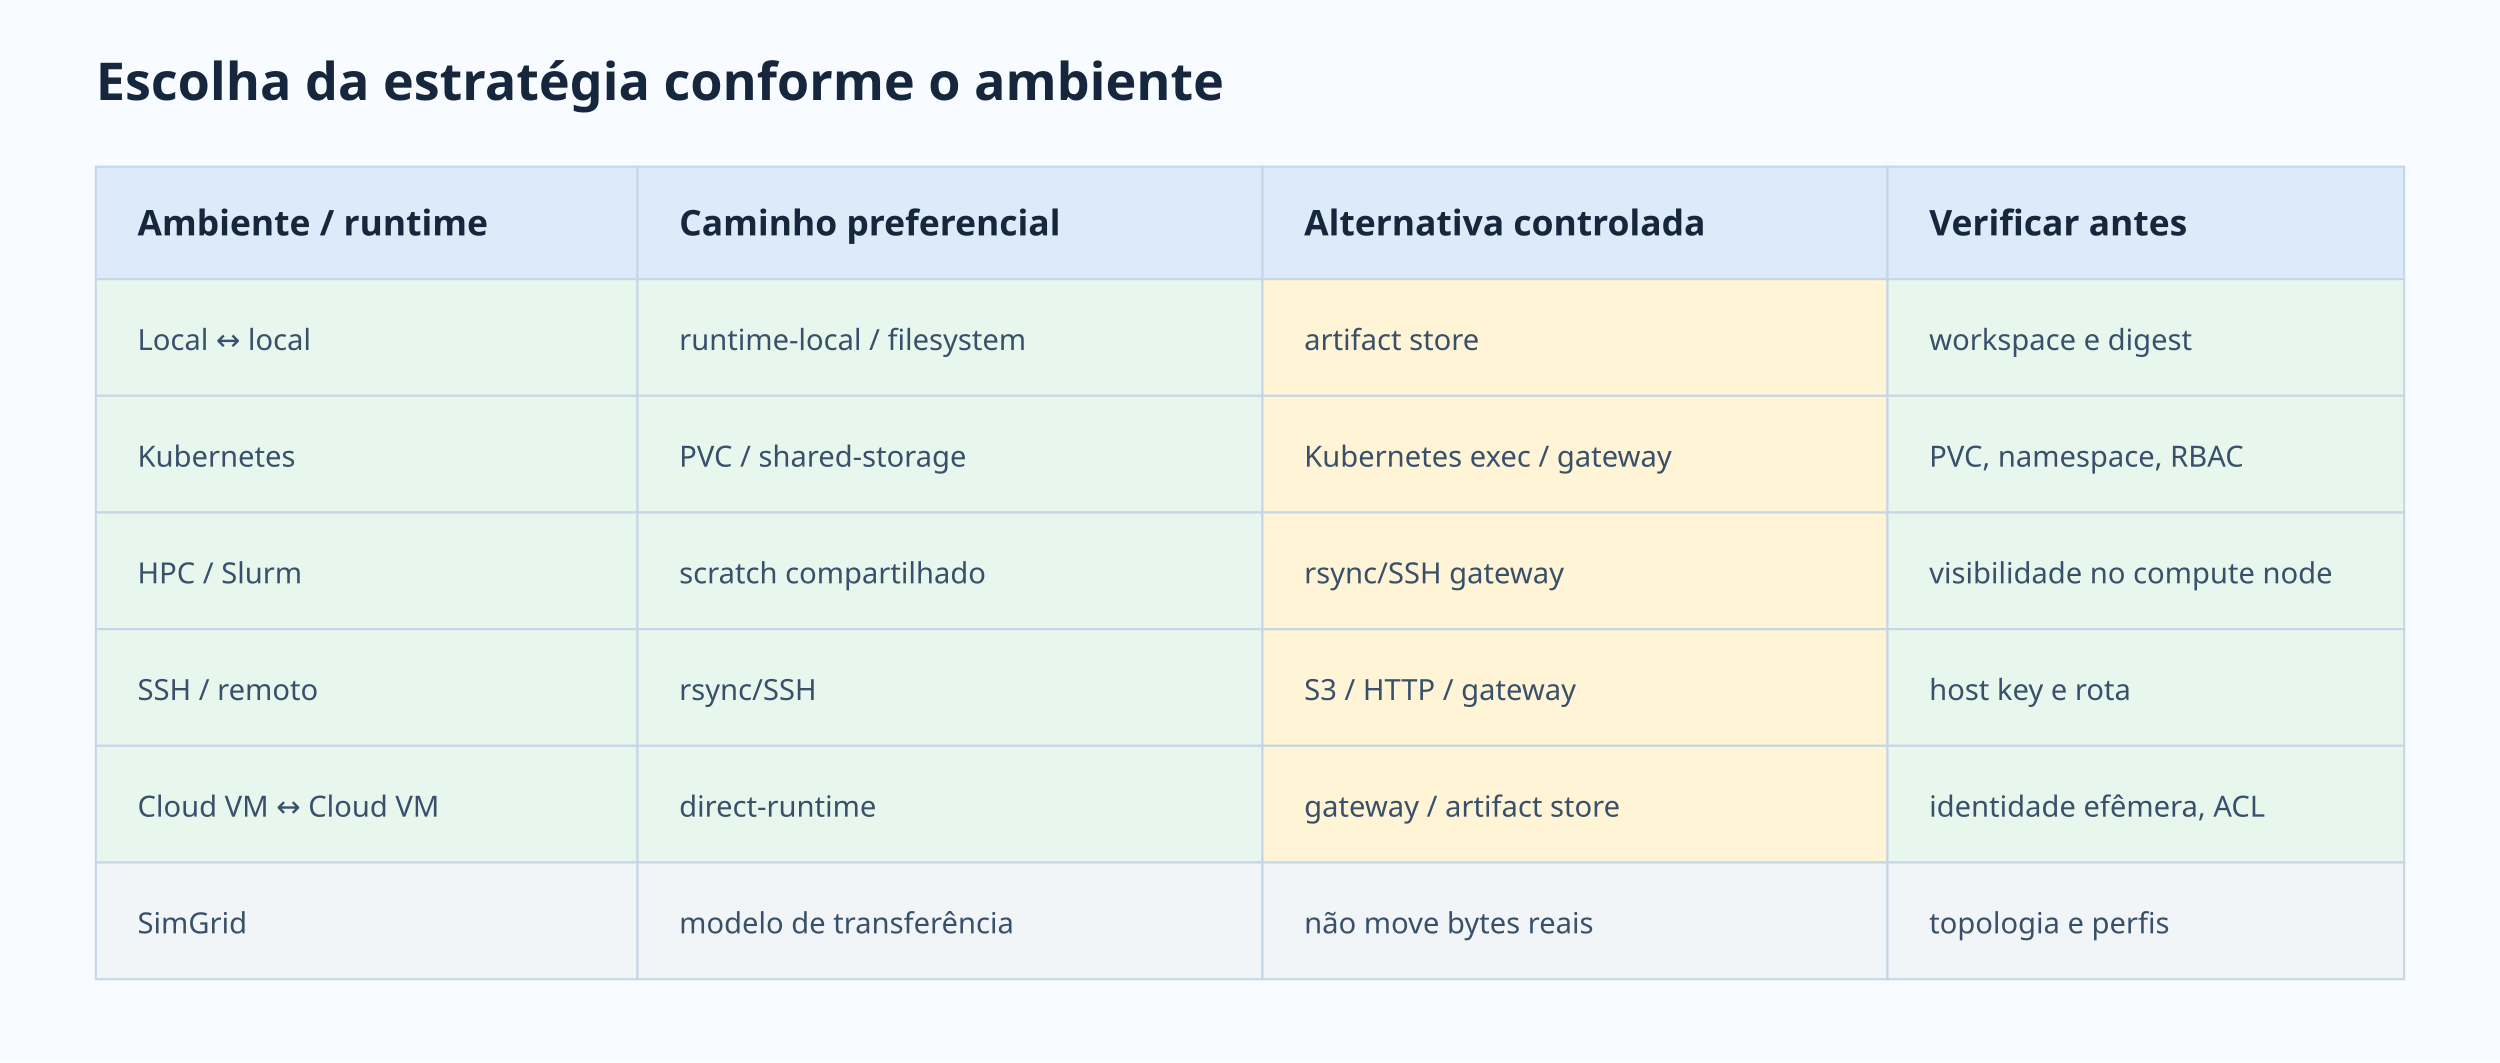
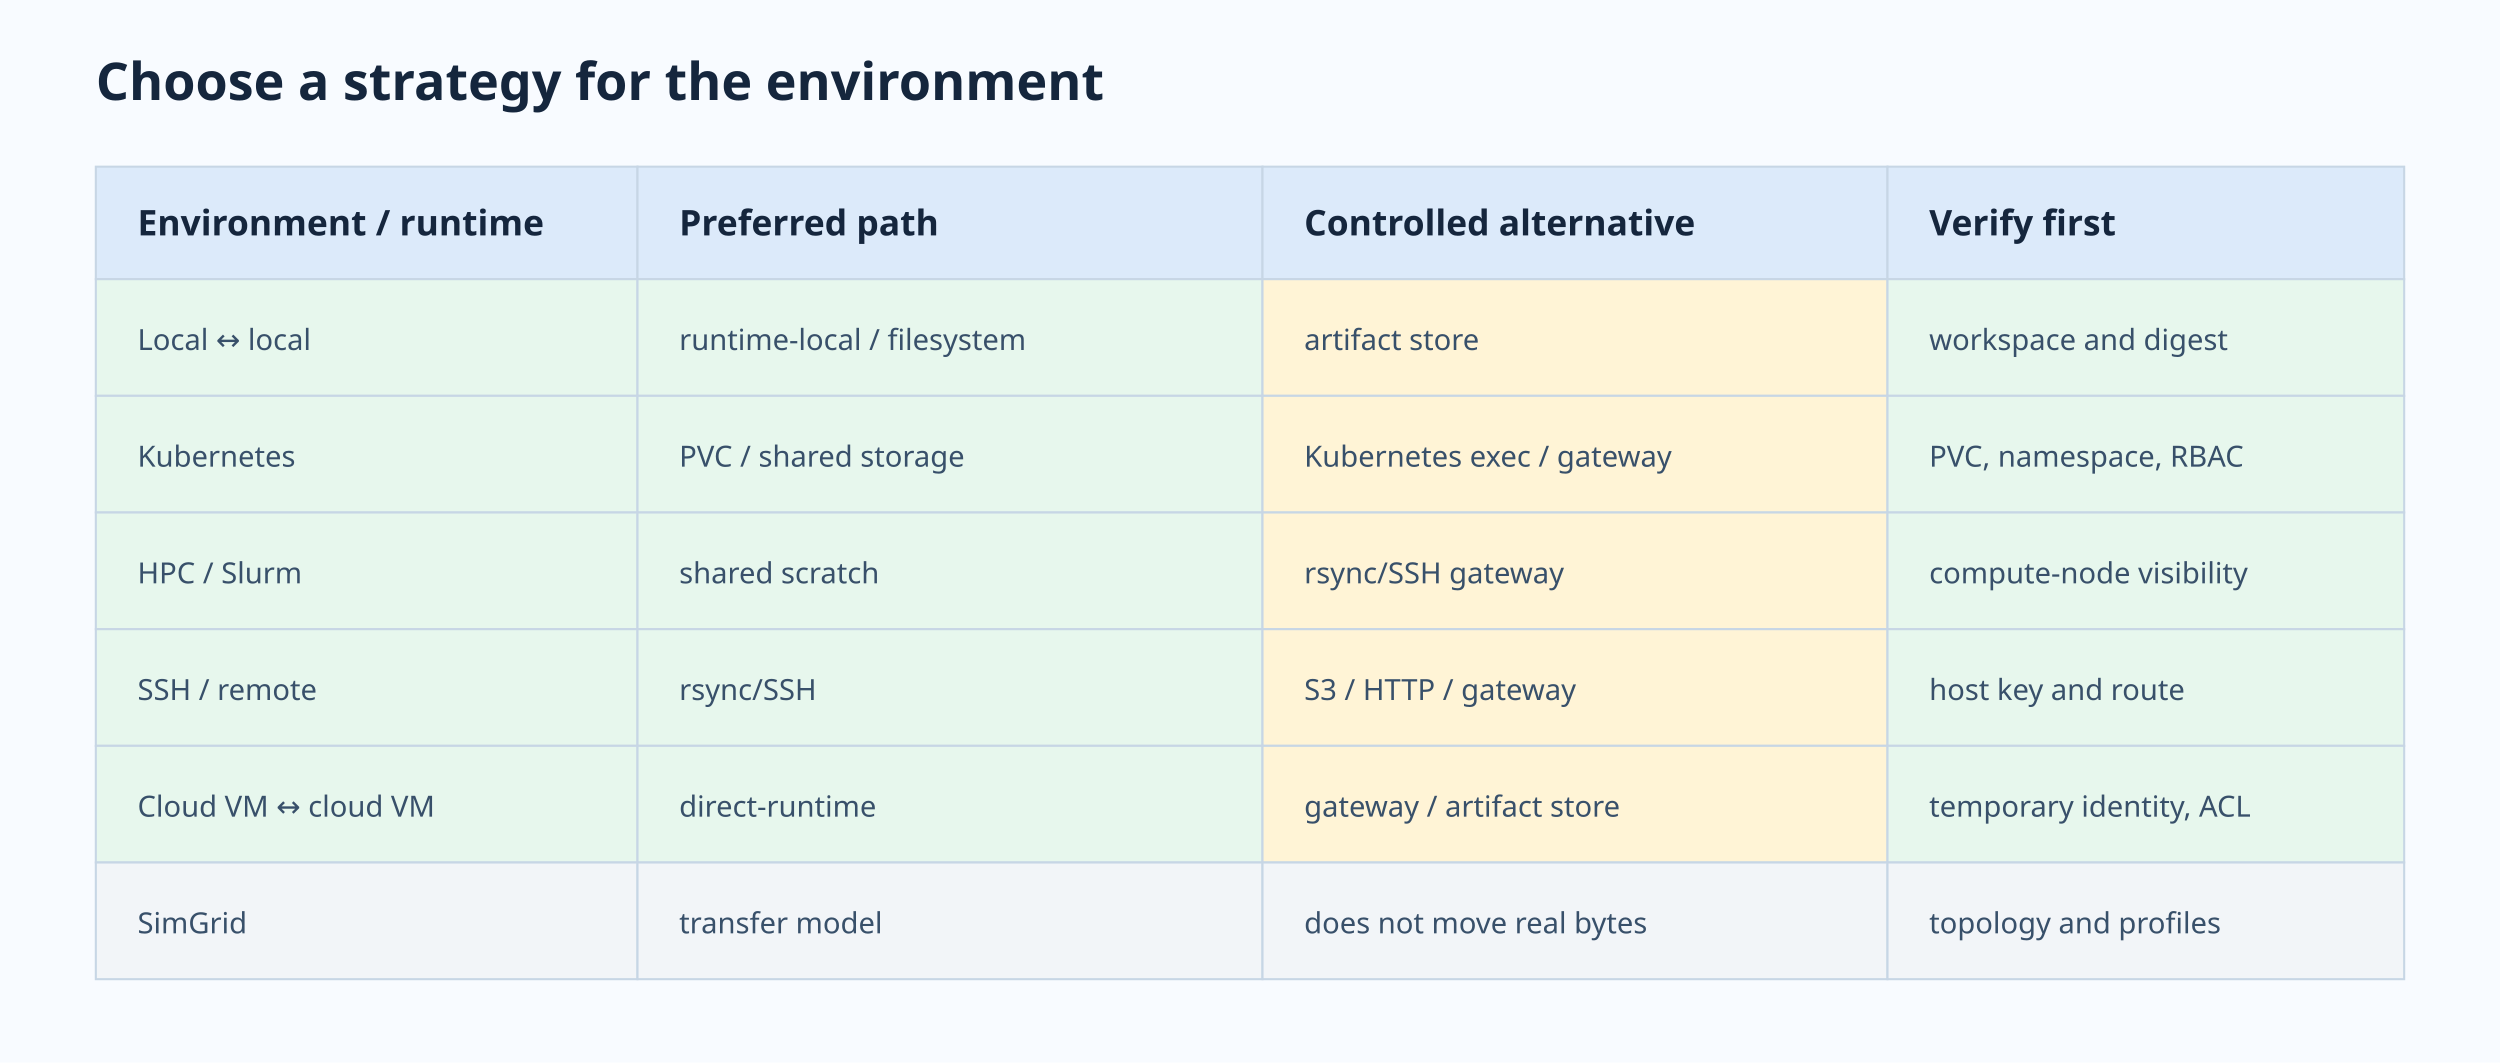
<svg xmlns="http://www.w3.org/2000/svg" width="1200" height="510" viewBox="0 0 1200 510" role="img" aria-labelledby="title desc">
  <style>.head{font:700 25px system-ui,sans-serif;fill:#15263d}.label{font:600 17px system-ui,sans-serif;fill:#15263d}.text{font:14px system-ui,sans-serif;fill:#38506a}.cell{stroke:#c7d6e5;stroke-width:1}.yes{fill:#e7f7ed}.cond{fill:#fff4d6}.no{fill:#f2f5f8}</style>
  <rect width="1200" height="510" fill="#f8fbff" />
-   <text x="46" y="48" class="head">Escolha da estratégia conforme o ambiente</text>
+   <text x="46" y="48" class="head">Choose a strategy for the environment</text>
  <rect x="46" y="80" width="260" height="54" class="cell" fill="#dceafa" />
-   <text x="66" y="113" class="label">Ambiente / runtime</text>
+   <text x="66" y="113" class="label">Environment / runtime</text>
  <rect x="306" y="80" width="300" height="54" class="cell" fill="#dceafa" />
-   <text x="326" y="113" class="label">Caminho preferencial</text>
+   <text x="326" y="113" class="label">Preferred path</text>
  <rect x="606" y="80" width="300" height="54" class="cell" fill="#dceafa" />
-   <text x="626" y="113" class="label">Alternativa controlada</text>
+   <text x="626" y="113" class="label">Controlled alternative</text>
  <rect x="906" y="80" width="248" height="54" class="cell" fill="#dceafa" />
-   <text x="926" y="113" class="label">Verificar antes</text>
+   <text x="926" y="113" class="label">Verify first</text>
  <g class="text">
    <rect x="46" y="134" width="260" height="56" class="cell yes" />
    <text x="66" y="168">Local ↔ local</text>
    <rect x="306" y="134" width="300" height="56" class="cell yes" />
    <text x="326" y="168">runtime-local / filesystem</text>
    <rect x="606" y="134" width="300" height="56" class="cell cond" />
    <text x="626" y="168">artifact store</text>
    <rect x="906" y="134" width="248" height="56" class="cell yes" />
-     <text x="926" y="168">workspace e digest</text>
+     <text x="926" y="168">workspace and digest</text>
    <rect x="46" y="190" width="260" height="56" class="cell yes" />
    <text x="66" y="224">Kubernetes</text>
    <rect x="306" y="190" width="300" height="56" class="cell yes" />
-     <text x="326" y="224">PVC / shared-storage</text>
+     <text x="326" y="224">PVC / shared storage</text>
    <rect x="606" y="190" width="300" height="56" class="cell cond" />
    <text x="626" y="224">Kubernetes exec / gateway</text>
    <rect x="906" y="190" width="248" height="56" class="cell yes" />
    <text x="926" y="224">PVC, namespace, RBAC</text>
    <rect x="46" y="246" width="260" height="56" class="cell yes" />
    <text x="66" y="280">HPC / Slurm</text>
    <rect x="306" y="246" width="300" height="56" class="cell yes" />
-     <text x="326" y="280">scratch compartilhado</text>
+     <text x="326" y="280">shared scratch</text>
    <rect x="606" y="246" width="300" height="56" class="cell cond" />
    <text x="626" y="280">rsync/SSH gateway</text>
    <rect x="906" y="246" width="248" height="56" class="cell yes" />
-     <text x="926" y="280">visibilidade no compute node</text>
+     <text x="926" y="280">compute-node visibility</text>
    <rect x="46" y="302" width="260" height="56" class="cell yes" />
-     <text x="66" y="336">SSH / remoto</text>
+     <text x="66" y="336">SSH / remote</text>
    <rect x="306" y="302" width="300" height="56" class="cell yes" />
    <text x="326" y="336">rsync/SSH</text>
    <rect x="606" y="302" width="300" height="56" class="cell cond" />
    <text x="626" y="336">S3 / HTTP / gateway</text>
    <rect x="906" y="302" width="248" height="56" class="cell yes" />
-     <text x="926" y="336">host key e rota</text>
+     <text x="926" y="336">host key and route</text>
    <rect x="46" y="358" width="260" height="56" class="cell yes" />
-     <text x="66" y="392">Cloud VM ↔ Cloud VM</text>
+     <text x="66" y="392">Cloud VM ↔ cloud VM</text>
    <rect x="306" y="358" width="300" height="56" class="cell yes" />
    <text x="326" y="392">direct-runtime</text>
    <rect x="606" y="358" width="300" height="56" class="cell cond" />
    <text x="626" y="392">gateway / artifact store</text>
    <rect x="906" y="358" width="248" height="56" class="cell yes" />
-     <text x="926" y="392">identidade efêmera, ACL</text>
+     <text x="926" y="392">temporary identity, ACL</text>
    <rect x="46" y="414" width="260" height="56" class="cell no" />
    <text x="66" y="448">SimGrid</text>
    <rect x="306" y="414" width="300" height="56" class="cell no" />
-     <text x="326" y="448">modelo de transferência</text>
+     <text x="326" y="448">transfer model</text>
    <rect x="606" y="414" width="300" height="56" class="cell no" />
-     <text x="626" y="448">não move bytes reais</text>
+     <text x="626" y="448">does not move real bytes</text>
    <rect x="906" y="414" width="248" height="56" class="cell no" />
-     <text x="926" y="448">topologia e perfis</text>
+     <text x="926" y="448">topology and profiles</text>
  </g>
</svg>
